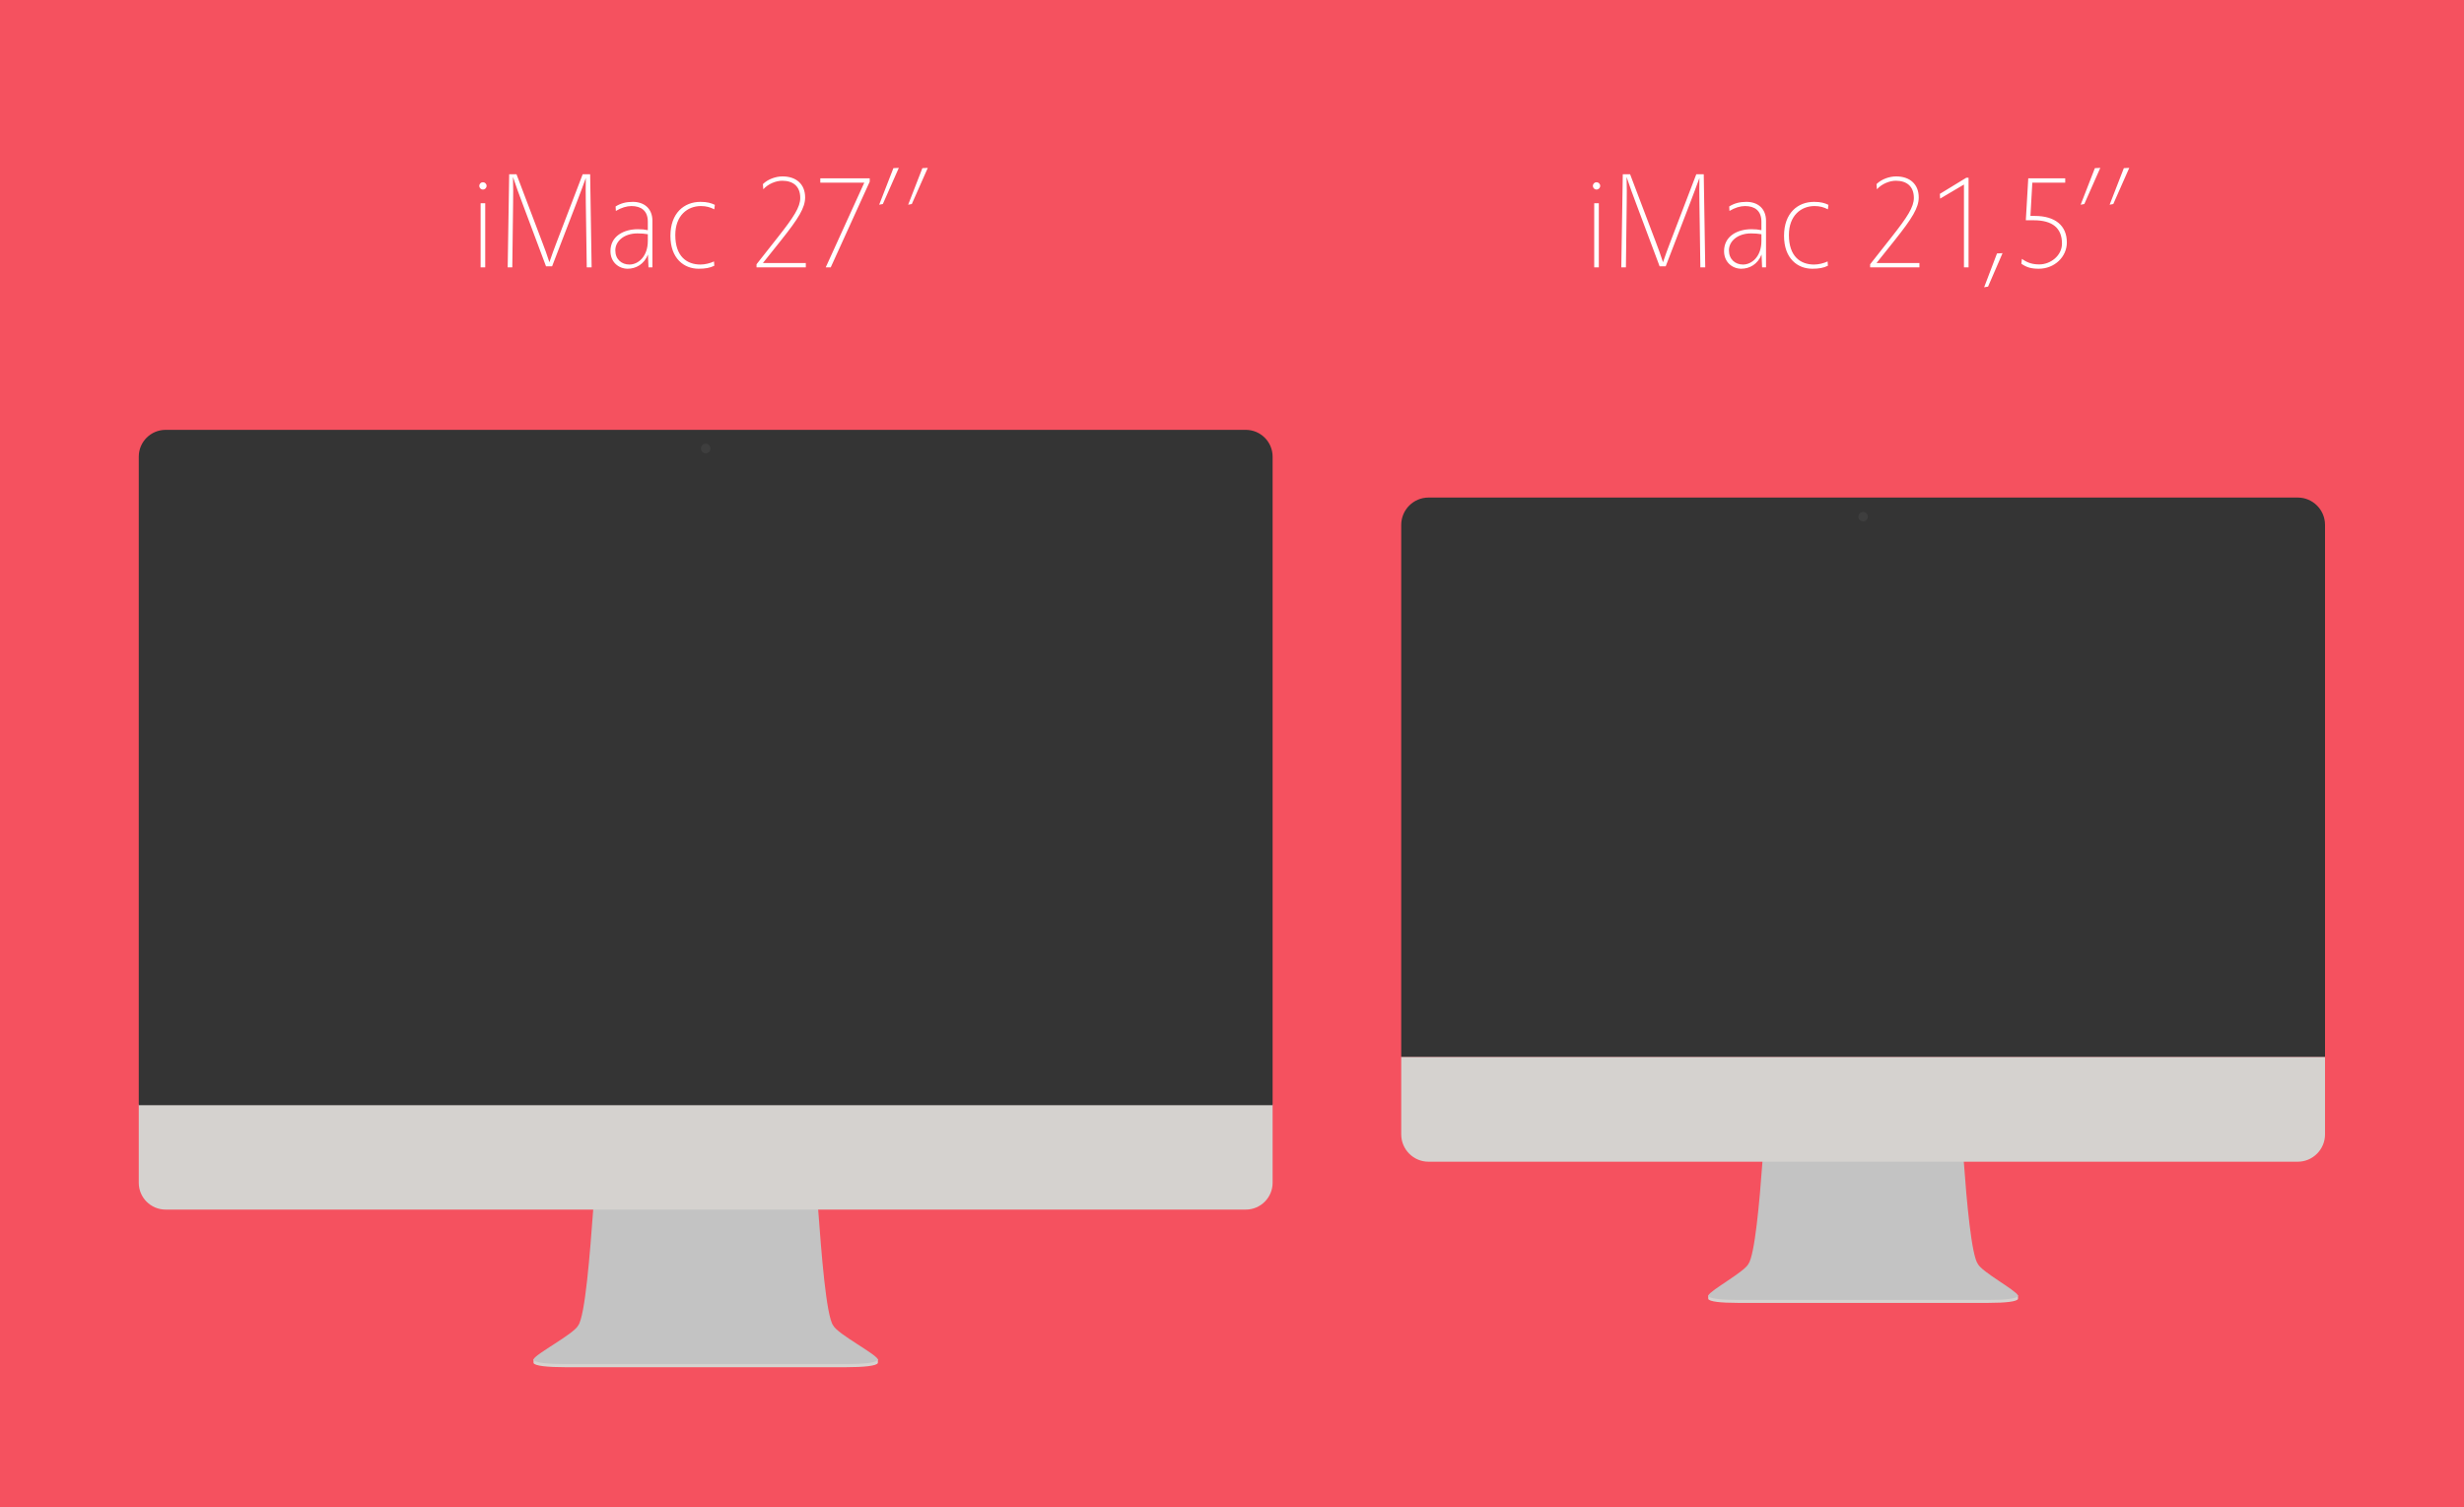
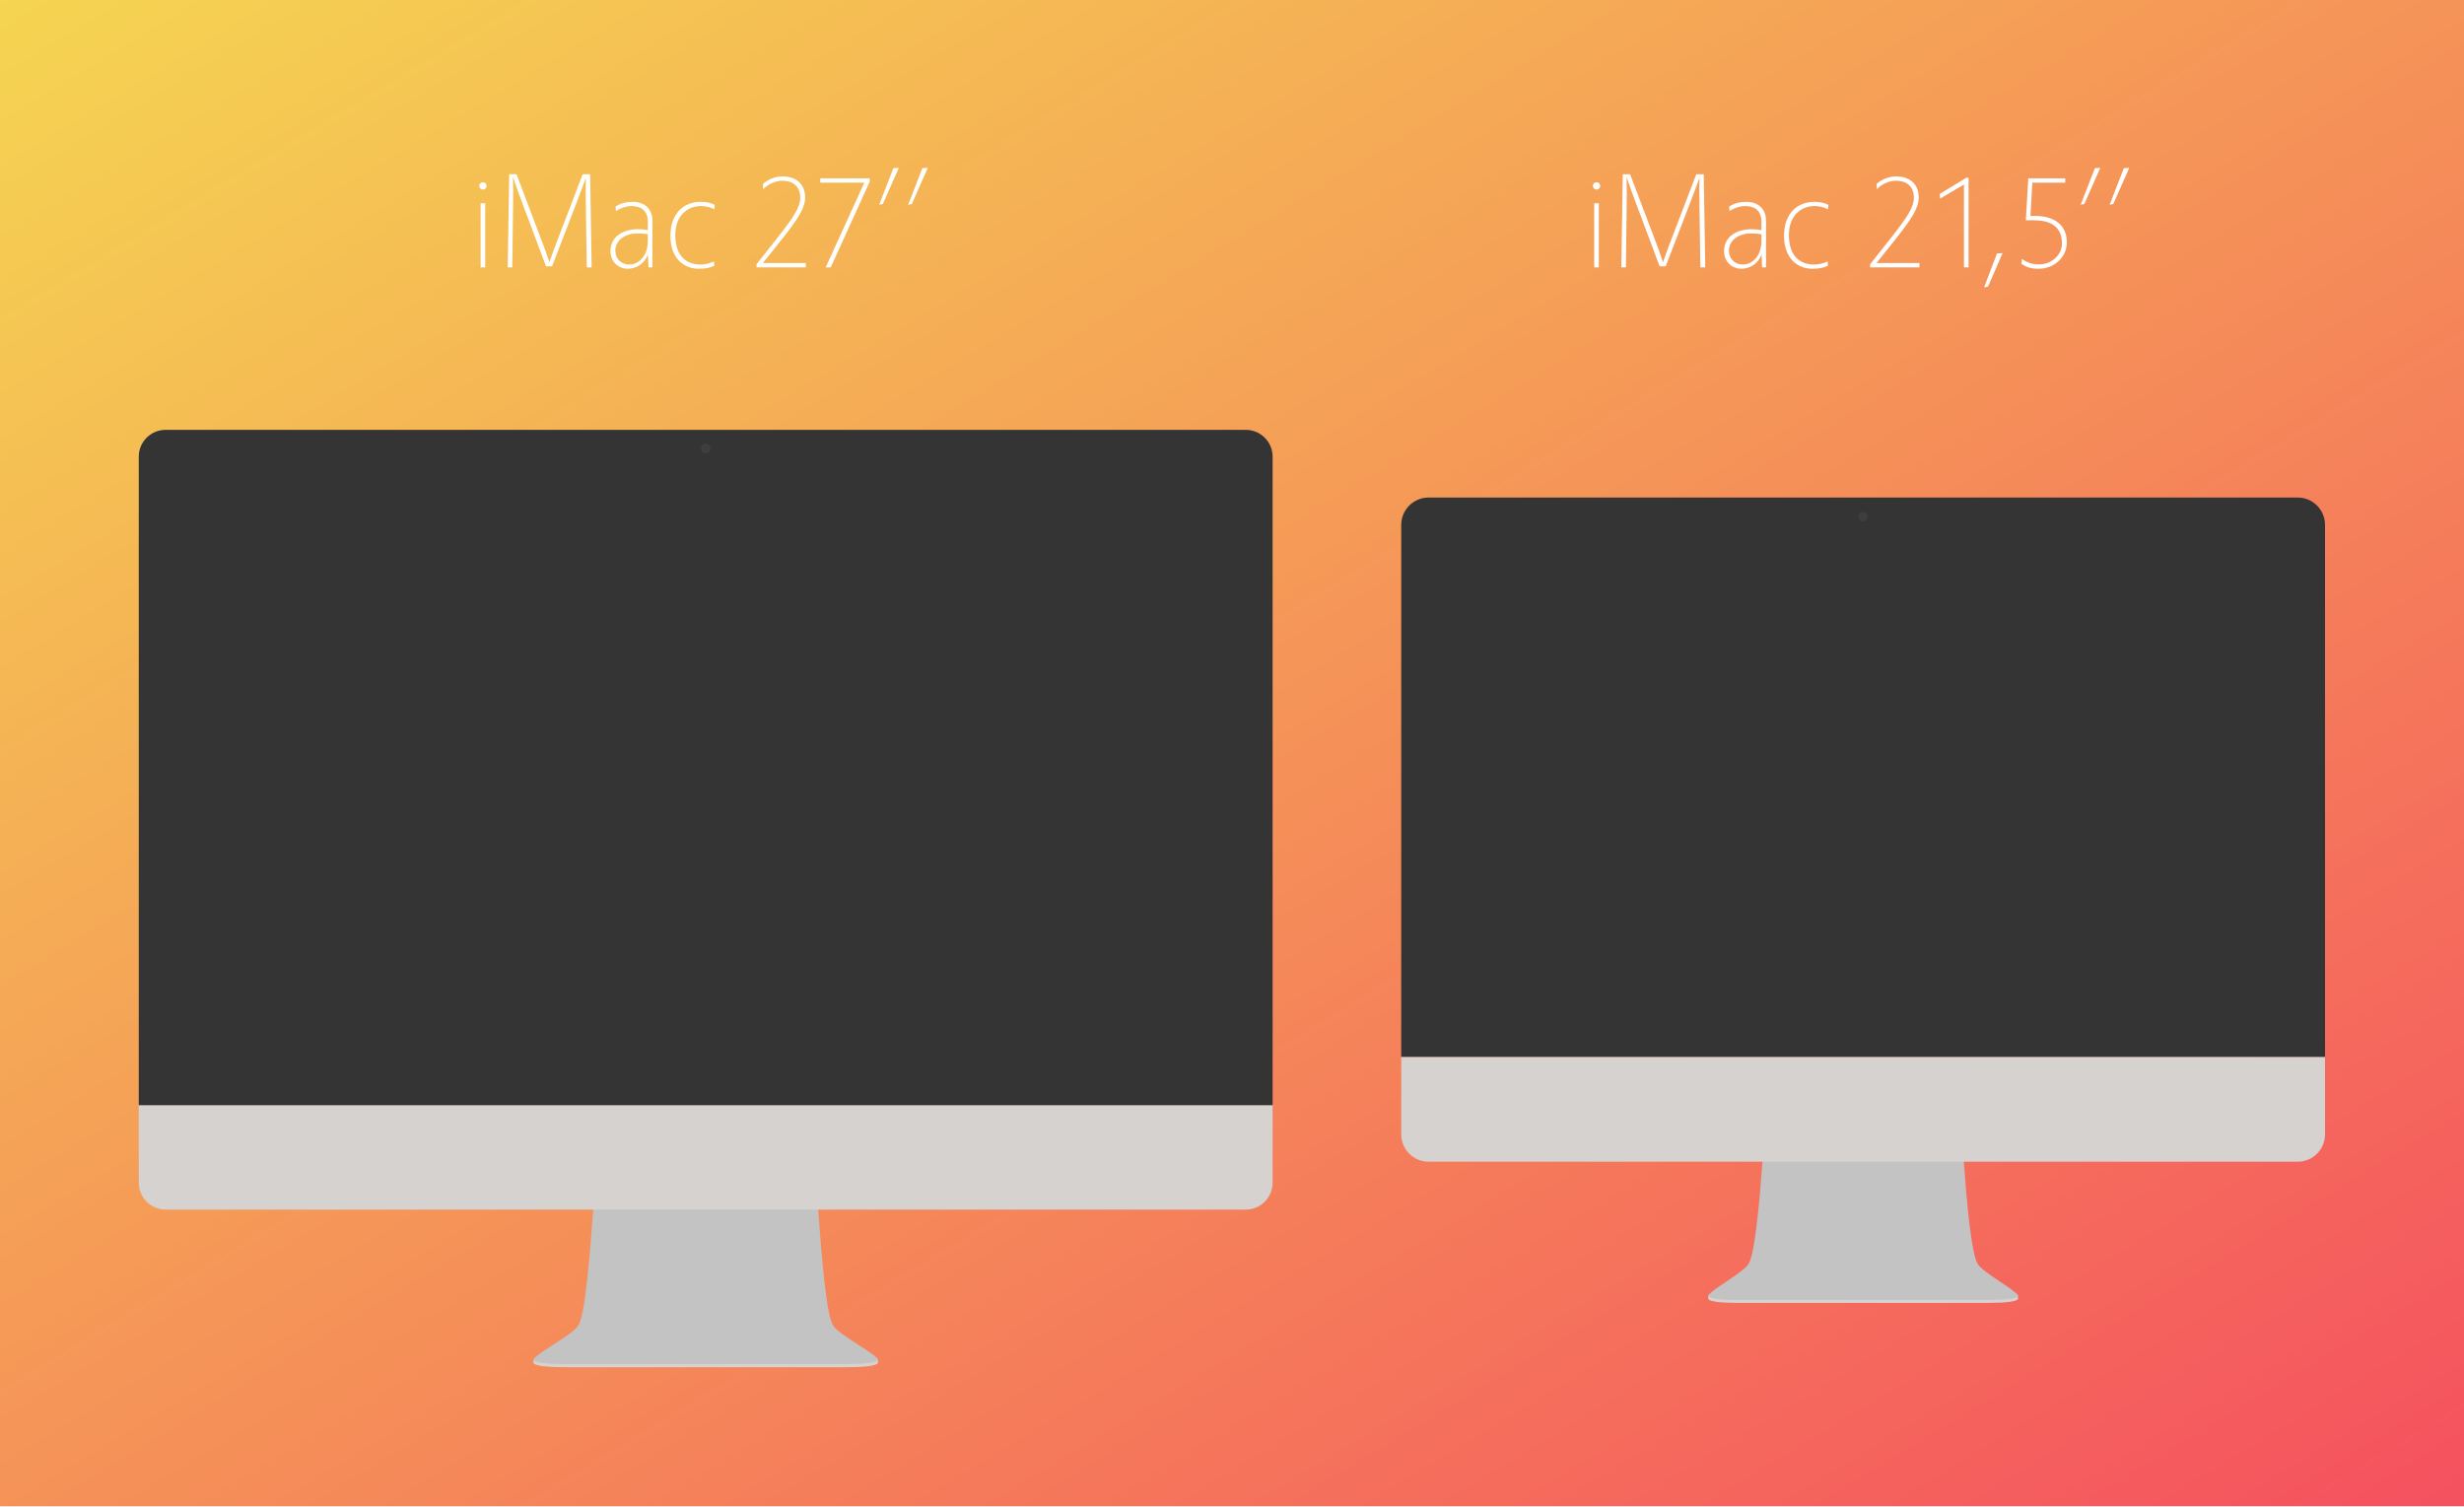
<svg xmlns="http://www.w3.org/2000/svg" width="728px" height="445px" viewBox="0 0 728 445" version="1.1">
-   <defs />
+   <defs>
+     <linearGradient x1="0%" y1="0%" x2="100%" y2="100%" id="linearGradient-1">
+       <stop stop-color="#F5D551" offset="0%" />
+       <stop stop-color="#F5515F" offset="100%" />
+     </linearGradient>
+   </defs>
  <g id="Overview" stroke="none" stroke-width="1" fill="none" fill-rule="evenodd">
    <g id="iMac-Overview">
-       <rect id="Background" fill="#F5515F" x="0" y="0" width="728" height="1024" />
+       <rect id="Background" fill="url(#linearGradient-1)" x="0" y="0" width="728" height="445" />
      <g id="iMac-27’’-+-iMac-27-inches" transform="translate(41, 49)">
        <path d="M101.68,4.84 C101.08,4.84 100.6,5.32 100.6,5.92 C100.6,6.52 101.08,7 101.68,7 C102.28,7 102.76,6.52 102.76,5.92 C102.76,5.32 102.28,4.84 101.68,4.84 L101.68,4.84 Z M101,30 L102.36,30 L102.36,11.04 L101,11.04 L101,30 Z M111.6,2.48 L109.44,2.48 L109,30 L110.36,30 L110.6,10.88 C110.64,8.56 110.64,6.28 110.56,3.28 C111.56,6.28 112.4,8.56 113.28,10.88 L120.32,29.68 L122.12,29.68 L129.36,10.88 C130.24,8.56 131.12,6.28 132.08,3.6 C132.04,6.28 132.04,8.56 132.08,10.88 L132.36,30 L133.8,30 L133.36,2.48 L131.16,2.48 L123.48,22.52 C122.72,24.48 122,26.48 121.32,28.48 C120.68,26.48 119.96,24.48 119.2,22.52 L111.6,2.48 Z M140.96,13.32 C142.56,12.36 144.16,11.88 145.56,11.88 C148.36,11.88 150.4,13.2 150.4,16.48 L150.4,19 C149.48,18.8 148.64,18.72 147.44,18.72 C143.32,18.72 139.36,20.76 139.36,25.2 C139.36,28.48 141.84,30.4 144.44,30.4 C146.88,30.4 149.32,29.08 150.44,26.2 L150.6,30 L151.76,30 L151.76,16.24 C151.76,12.6 149.32,10.64 145.96,10.64 C143.92,10.64 142.36,11.08 140.88,12 L140.96,13.32 Z M150.4,22.2 C150.4,26.76 147.6,29.16 144.96,29.16 C142.64,29.16 140.8,27.6 140.8,24.96 C140.8,22.24 143.4,19.96 147.32,19.96 C148.44,19.96 149.48,20.04 150.4,20.2 L150.4,22.2 Z M169.96,28.24 C168.88,28.76 167.32,29.16 165.96,29.16 C161.92,29.16 158.52,26.76 158.52,20.44 C158.52,14.64 162.16,11.88 166.08,11.88 C167.72,11.88 168.84,12.24 170.04,12.84 L170.2,11.52 C169.12,11 167.96,10.64 165.96,10.64 C161.12,10.64 157.08,13.96 157.08,20.68 C157.08,27.4 161.12,30.4 165.4,30.4 C167.36,30.4 168.72,30.16 170.04,29.52 L169.96,28.24 Z M184.52,6.92 C185.96,5.32 188.24,4.4 190.12,4.4 C193.36,4.4 195.44,6.08 195.44,9.48 C195.44,12.16 193.52,15.12 188.92,20.96 L182.52,29.08 L182.52,30 L197.08,30 L197.08,28.72 L184.4,28.72 L189.8,21.96 C194.96,15.48 196.88,12.36 196.88,9.32 C196.88,5.48 194.32,3.12 190.2,3.12 C188.24,3.12 185.88,3.92 184.4,5.4 L184.52,6.92 Z M215.96,4.68 L215.96,3.68 L201.36,3.68 L201.36,4.96 L214.36,4.96 L202.96,30 L204.44,30 L215.96,4.68 Z M219.84,11.28 L224.56,0.6 L222.96,0.68 L218.76,11.48 L219.84,11.28 Z M228.4,11.28 L233.12,0.6 L231.52,0.68 L227.32,11.48 L228.4,11.28 Z" id="iMac-27’’" fill="#FFFFFF" />
        <g id="iMac-27-inches" transform="translate(0, 78)">
          <g id="Body" transform="translate(0, 199.2063)">
            <path d="M126.377,77.747 C120.623,77.747 116.946,77.334 116.628,76.488 L116.628,75.387 L218.372,75.387 L218.372,76.488 C218.053,77.334 214.376,77.747 208.622,77.747 L126.377,77.747 L126.377,77.747 Z" id="Leg-Front" fill="#D5D2CF" />
            <path d="M116.628,75.387 C117.483,73.653 128.384,68.005 129.803,65.451 C131.908,62.694 133.335,43.668 134.268,31.169 L134.268,30.054 L200.732,30.054 L200.732,31.169 C201.665,43.668 203.092,62.694 205.197,65.451 C206.616,68.005 217.518,73.653 218.372,75.387 C218.291,76.545 213.446,76.804 208.765,76.804 L126.236,76.804 C121.554,76.804 116.709,76.545 116.628,75.387 Z" id="Leg" fill="#C3C3C3" />
            <path d="M335,0.011 L0,0.011 L0,23.245 C0,27.618 3.553,31.169 7.93,31.169 L327.07,31.169 C331.447,31.169 335,27.618 335,23.245 L335,0.011 L335,0.011 Z" id="Body1" fill="#D5D2CF" />
          </g>
          <g id="Screen" fill="#343434">
            <path d="M335,7.923 C335,3.55 331.447,0 327.07,0 L7.93,0 C3.553,0 0,3.55 0,7.923 L0,199.533 L335,199.533 L335,7.923 L335,7.923 Z" id="Black-Frame" />
            <path d="M321.662,13.204 C321.662,13.071 321.555,12.964 321.422,12.964 L13.578,12.964 C13.445,12.964 13.338,13.071 13.338,13.204 L13.338,186.319 C13.338,186.451 13.445,186.559 13.578,186.559 L321.422,186.559 C321.555,186.559 321.662,186.451 321.662,186.319 L321.662,13.204 L321.662,13.204 Z" id="Screen-Frame" />
            <rect id="Screen1" x="13.698" y="13.326" width="307.604" height="172.875" />
          </g>
          <ellipse id="Camera" fill="#3E3E3E" cx="167.5" cy="5.508" rx="1.417" ry="1.416" />
        </g>
      </g>
      <g id="iMac-21,5’’-+-iMac-21-5-inches" transform="translate(414, 49)">
        <path d="M57.7,4.84 C57.1,4.84 56.62,5.32 56.62,5.92 C56.62,6.52 57.1,7 57.7,7 C58.3,7 58.78,6.52 58.78,5.92 C58.78,5.32 58.3,4.84 57.7,4.84 L57.7,4.84 Z M57.02,30 L58.38,30 L58.38,11.04 L57.02,11.04 L57.02,30 Z M67.62,2.48 L65.46,2.48 L65.02,30 L66.38,30 L66.62,10.88 C66.66,8.56 66.66,6.28 66.58,3.28 C67.58,6.28 68.42,8.56 69.3,10.88 L76.34,29.68 L78.14,29.68 L85.38,10.88 C86.26,8.56 87.14,6.28 88.1,3.6 C88.06,6.28 88.06,8.56 88.1,10.88 L88.38,30 L89.82,30 L89.38,2.48 L87.18,2.48 L79.5,22.52 C78.74,24.48 78.02,26.48 77.34,28.48 C76.7,26.48 75.98,24.48 75.22,22.52 L67.62,2.48 Z M96.98,13.32 C98.58,12.36 100.18,11.88 101.58,11.88 C104.38,11.88 106.42,13.2 106.42,16.48 L106.42,19 C105.5,18.8 104.66,18.72 103.46,18.72 C99.34,18.72 95.38,20.76 95.38,25.2 C95.38,28.48 97.86,30.4 100.46,30.4 C102.9,30.4 105.34,29.08 106.46,26.2 L106.62,30 L107.78,30 L107.78,16.24 C107.78,12.6 105.34,10.64 101.98,10.64 C99.94,10.64 98.38,11.08 96.9,12 L96.98,13.32 Z M106.42,22.2 C106.42,26.76 103.62,29.16 100.98,29.16 C98.66,29.16 96.82,27.6 96.82,24.96 C96.82,22.24 99.42,19.96 103.34,19.96 C104.46,19.96 105.5,20.04 106.42,20.2 L106.42,22.2 Z M125.98,28.24 C124.9,28.76 123.34,29.16 121.98,29.16 C117.94,29.16 114.54,26.76 114.54,20.44 C114.54,14.64 118.18,11.88 122.1,11.88 C123.74,11.88 124.86,12.24 126.06,12.84 L126.22,11.52 C125.14,11 123.98,10.64 121.98,10.64 C117.14,10.64 113.1,13.96 113.1,20.68 C113.1,27.4 117.14,30.4 121.42,30.4 C123.38,30.4 124.74,30.16 126.06,29.52 L125.98,28.24 Z M140.54,6.92 C141.98,5.32 144.26,4.4 146.14,4.4 C149.38,4.4 151.46,6.08 151.46,9.48 C151.46,12.16 149.54,15.12 144.94,20.96 L138.54,29.08 L138.54,30 L153.1,30 L153.1,28.72 L140.42,28.72 L145.82,21.96 C150.98,15.48 152.9,12.36 152.9,9.32 C152.9,5.48 150.34,3.12 146.22,3.12 C144.26,3.12 141.9,3.92 140.42,5.4 L140.54,6.92 Z M167.62,30 L167.62,3.52 L166.94,3.52 L159.14,8.28 L159.22,9.68 L166.26,5.52 L166.26,30 L167.62,30 Z M173.38,35.68 L177.66,25.8 L176.02,25.88 L172.22,35.88 L173.38,35.68 Z M196.18,4.96 L196.18,3.68 L185.26,3.68 L184.54,16.08 L186.9,16.08 C192.42,16.08 195.22,18.4 195.22,22.96 C195.22,26.52 191.86,29.12 188.54,29.12 C186.7,29.12 185.14,28.76 183.38,27.48 L183.22,28.92 C184.82,30.04 186.22,30.4 188.38,30.4 C192.98,30.4 196.66,26.92 196.66,22.64 C196.66,17.6 193.14,14.8 187.22,14.8 L185.9,14.8 L186.46,4.96 L196.18,4.96 Z M201.82,11.28 L206.54,0.6 L204.94,0.68 L200.74,11.48 L201.82,11.28 Z M210.38,11.28 L215.1,0.6 L213.5,0.68 L209.3,11.48 L210.38,11.28 Z" id="iMac-21,5’’" fill="#FFFFFF" />
        <g id="iMac-21-5-inches" transform="translate(0, 98)">
          <g id="Body" transform="translate(0, 165.2066)">
            <path d="M99.481,72.732 C94.305,72.732 90.998,72.346 90.711,71.557 L90.711,70.529 L182.229,70.529 L182.229,71.557 C181.943,72.346 178.635,72.732 173.46,72.732 L99.481,72.732 L99.481,72.732 Z" id="Leg-Front" fill="#D5D2CF" />
            <path d="M90.711,70.529 C91.48,68.91 101.286,63.638 102.562,61.254 C104.456,58.681 105.886,42.686 106.725,31.019 L106.725,30.831 L166.216,30.831 L166.216,31.019 C167.054,42.686 168.485,58.681 170.378,61.254 C171.655,63.638 181.46,68.91 182.229,70.529 C182.156,71.609 177.798,71.851 173.587,71.851 L99.353,71.851 C95.142,71.851 90.784,71.609 90.711,70.529 Z" id="Leg" fill="#C3C3C3" />
            <path d="M272.94,0.029 L0,0.029 L0,22.941 C0,27.4 3.614,31.02 8.066,31.02 L264.874,31.02 C269.326,31.02 272.94,27.4 272.94,22.941 L272.94,0.029 L272.94,0.029 Z" id="Body1" fill="#D5D2CF" />
          </g>
          <g id="Screen" fill="#343434">
            <path d="M272.94,8.078 C272.94,3.62 269.326,0 264.874,0 L8.074,0 C3.618,0 0,3.623 0,8.085 L0,165.235 L272.94,165.235 L272.94,8.078 L272.94,8.078 Z" id="Black-Frame" />
            <path d="M259.596,13.417 C259.596,13.255 259.465,13.123 259.303,13.123 L13.637,13.123 C13.476,13.123 13.344,13.255 13.344,13.417 L13.344,151.81 C13.344,151.972 13.476,152.104 13.637,152.104 L259.303,152.104 C259.465,152.104 259.596,151.972 259.596,151.81 L259.596,13.417 L259.596,13.417 Z" id="Screen-Frame" />
            <rect id="Screen1" x="13.644" y="13.428" width="245.652" height="138.38" />
          </g>
          <ellipse id="Camera" fill="#3E3E3E" cx="136.47" cy="5.648" rx="1.393" ry="1.395" />
        </g>
      </g>
    </g>
  </g>
</svg>
